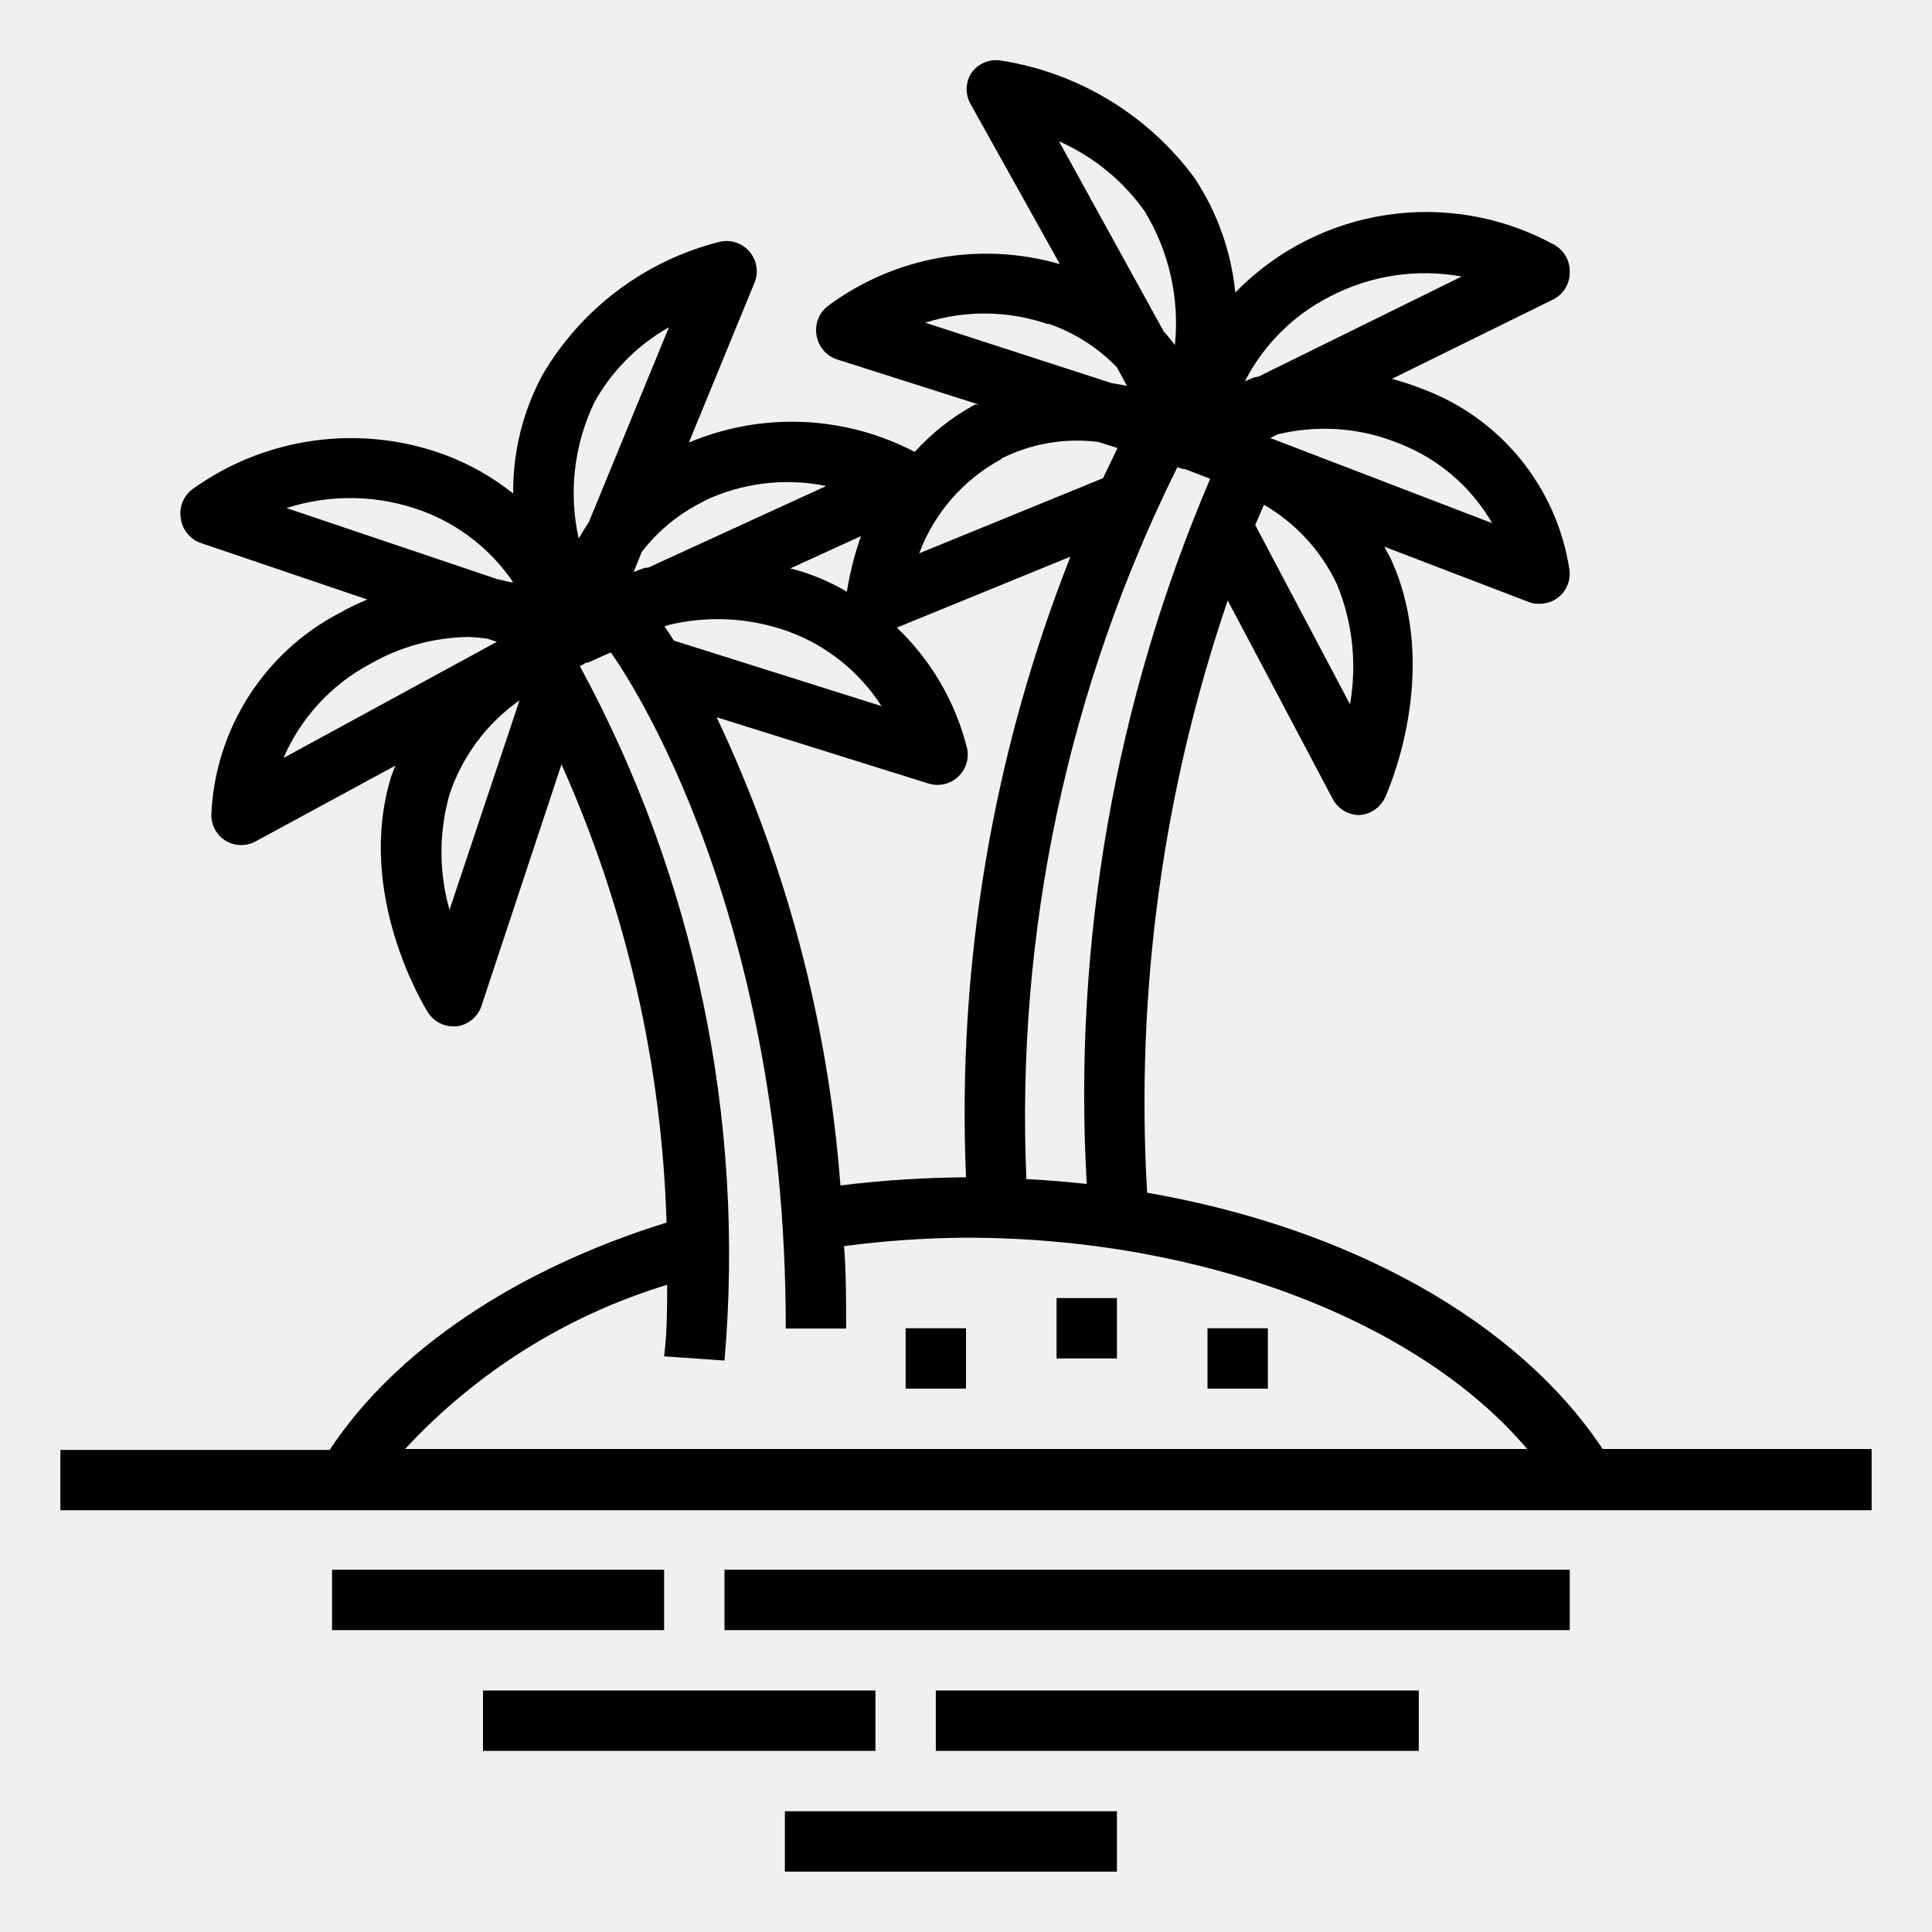
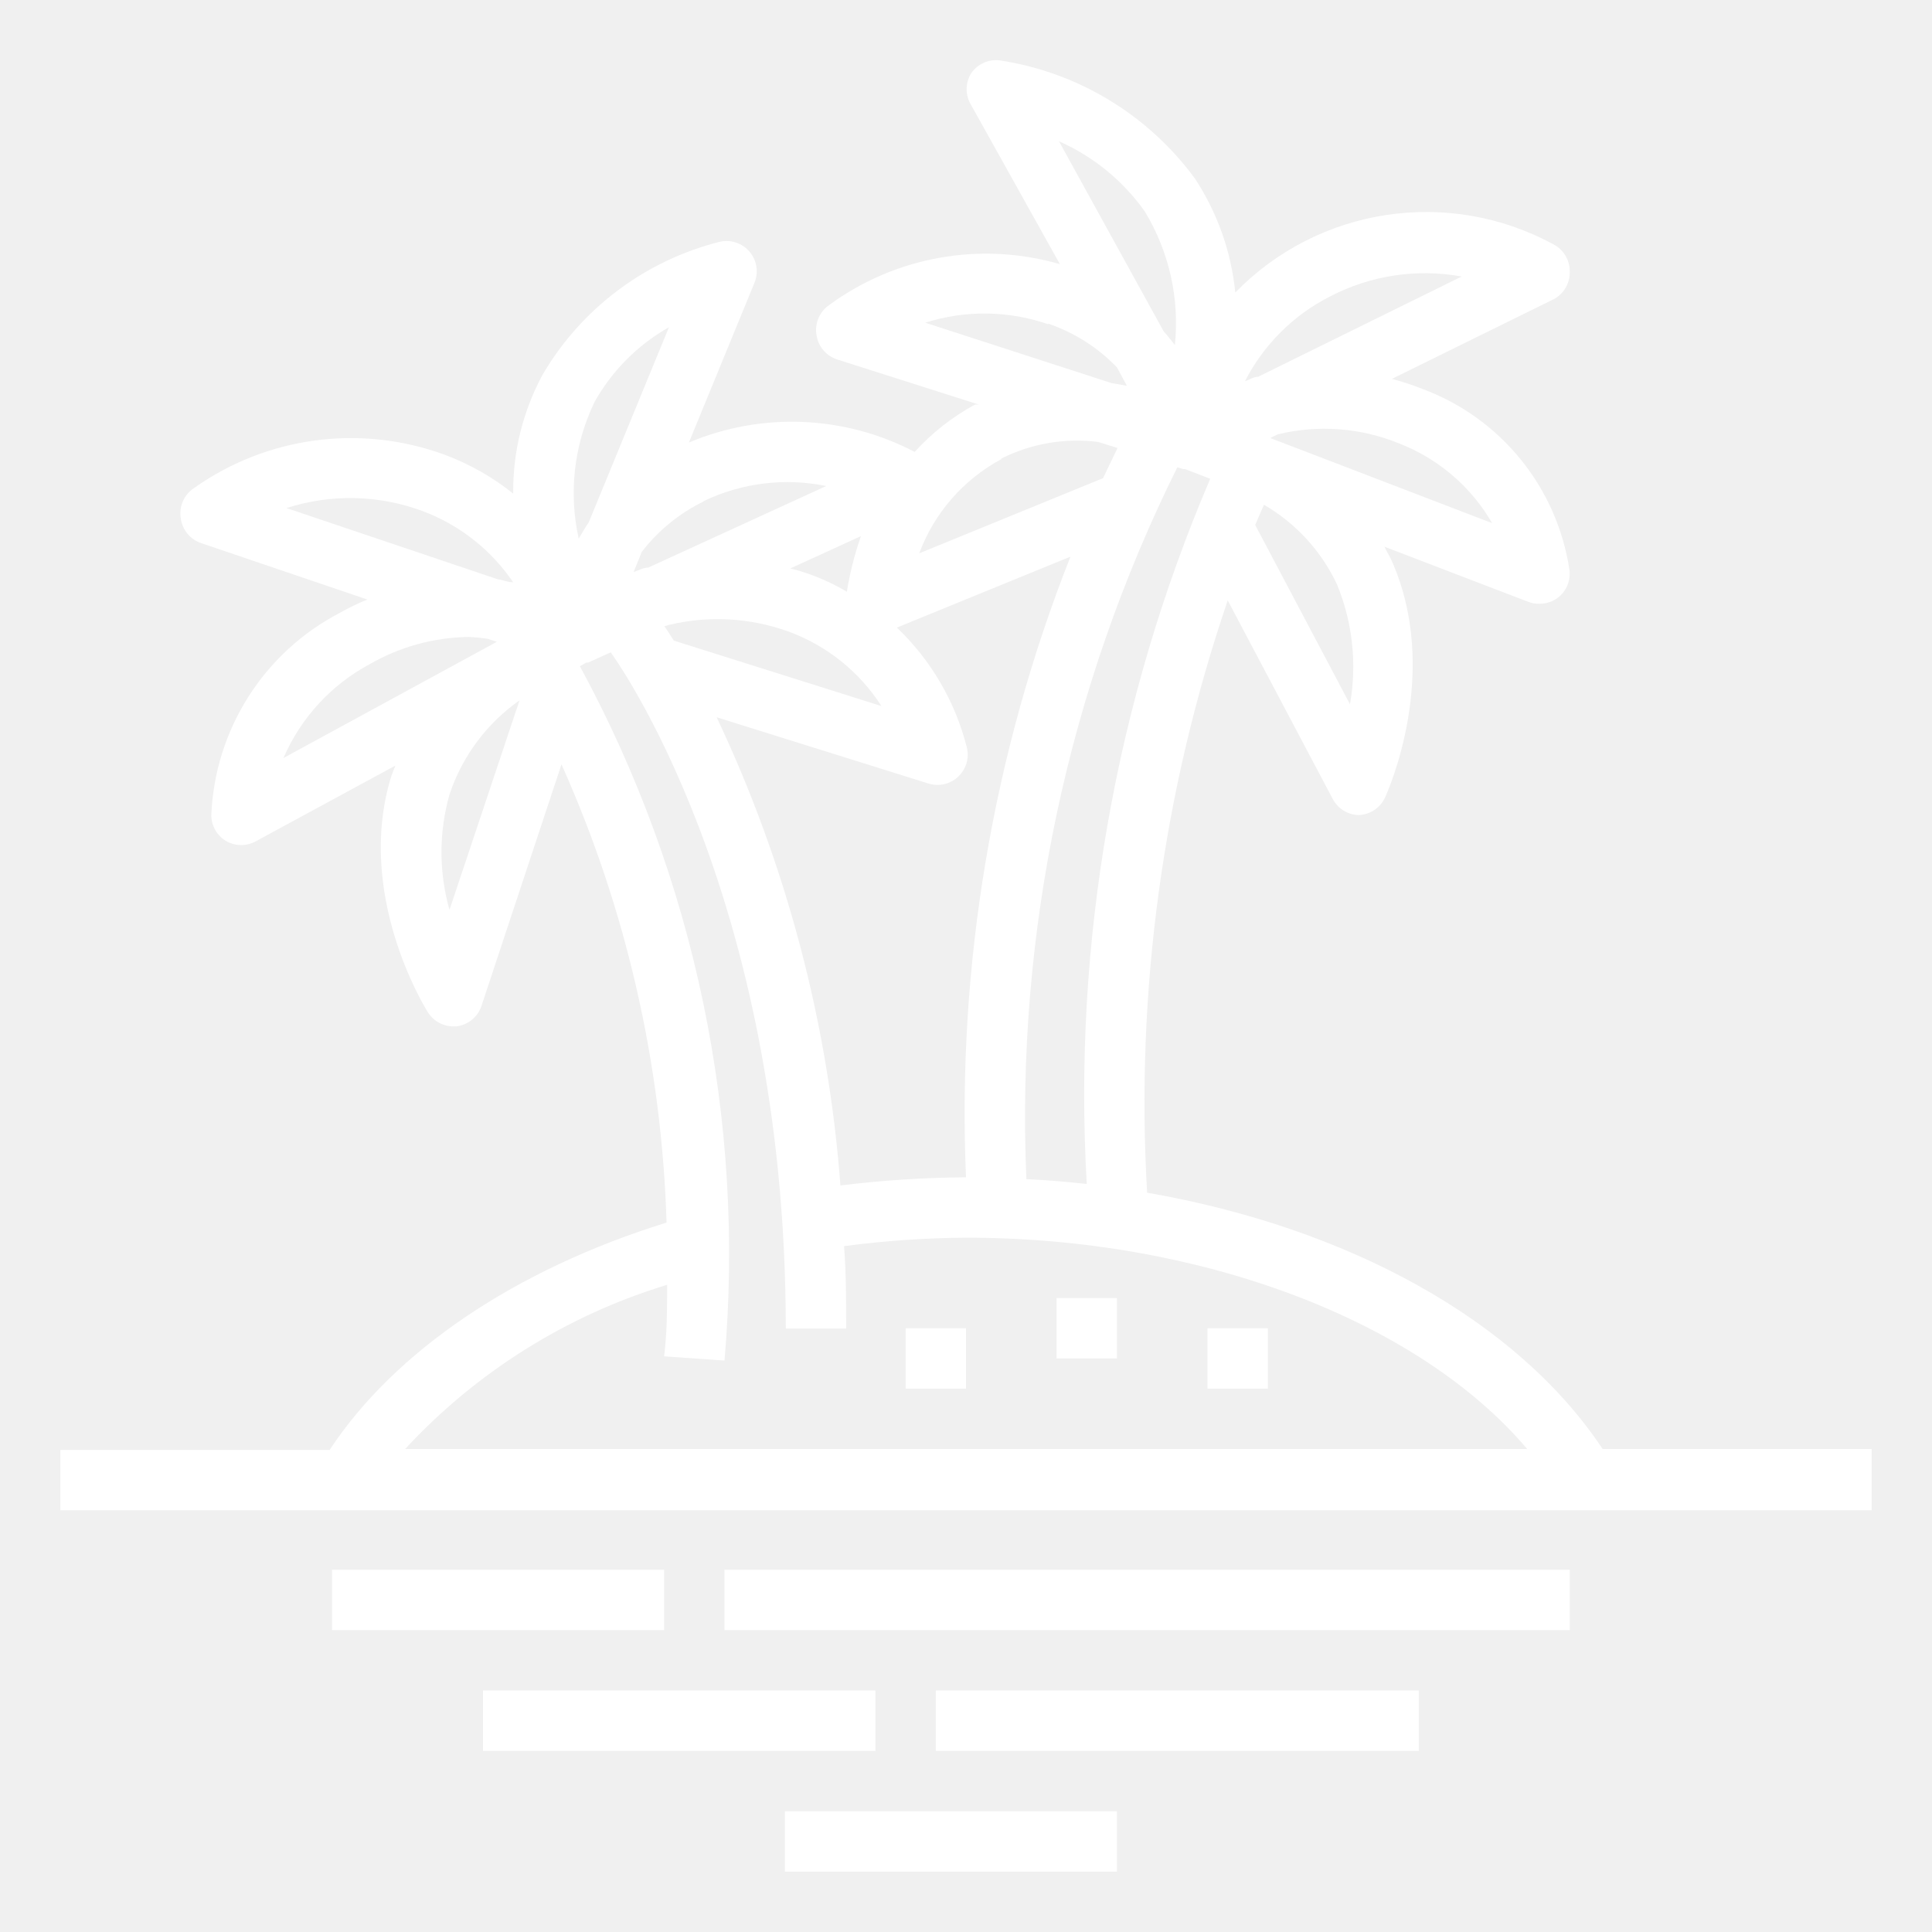
- <svg xmlns="http://www.w3.org/2000/svg" height="300px" width="300px" fill="#000000" viewBox="0 0 64 64" x="0px" y="0px">
+ <svg xmlns="http://www.w3.org/2000/svg" height="300px" width="300px" fill="#FFF" viewBox="0 0 64 64" x="0px" y="0px">
  <g>
    <rect x="24" y="52" width="28" height="2" />
    <rect x="11" y="52" width="11" height="2" />
    <rect x="35" y="43" width="2" height="2" />
    <rect x="40" y="44" width="2" height="2" />
    <rect x="30" y="44" width="2" height="2" />
    <rect x="31" y="56" width="16" height="2" />
    <rect x="16" y="56" width="13" height="2" />
    <rect x="26" y="60" width="11" height="2" />
    <path d="M38,39.51a51.49,51.49,0,0,1,2.67-19.62l3.48,6.58A1,1,0,0,0,45,27h0a1,1,0,0,0,.88-.58c.08-.17,1.88-4.16.21-7.87-.07-.15-.16-.29-.23-.44l4.75,1.82A.92.92,0,0,0,51,20a1,1,0,0,0,.62-.21,1,1,0,0,0,.37-.91,7.6,7.6,0,0,0-4.88-6,9.25,9.25,0,0,0-1-.33l5.3-2.61A1,1,0,0,0,52,9a1,1,0,0,0-.53-.9A8.83,8.83,0,0,0,40.92,9.69a8.36,8.36,0,0,0-1.34-3.78A9.86,9.86,0,0,0,33.12,2a1,1,0,0,0-.95.43,1,1,0,0,0,0,1.05l2.94,5.27a8.79,8.79,0,0,0-7.65,1.36,1,1,0,0,0-.41,1,1,1,0,0,0,.69.8l4.68,1.49-.12,0a7.62,7.62,0,0,0-2,1.57,8.78,8.78,0,0,0-7.48-.31l2.18-5.31a1,1,0,0,0-.16-1,1,1,0,0,0-1-.34,9.48,9.48,0,0,0-5.87,4.41A8.11,8.11,0,0,0,17,16.35a8.25,8.25,0,0,0-2.28-1.29,9,9,0,0,0-8.31,1.12,1,1,0,0,0-.42,1,1,1,0,0,0,.67.81l5.51,1.87a7.62,7.62,0,0,0-.91.44A7.92,7.92,0,0,0,7,27a1,1,0,0,0,.49.86,1,1,0,0,0,1,0l4.61-2.5c-.05.12-.1.24-.14.36-1.2,3.89,1.1,7.63,1.2,7.79A1,1,0,0,0,15,34h.12a1,1,0,0,0,.83-.68l2.65-8a40.07,40.07,0,0,1,3.48,15.18c-5,1.55-9,4.25-11.16,7.53H2v2H62V48H53.09C50.26,43.74,44.68,40.67,38,39.51Zm-2-.29c-.66-.07-1.32-.13-2-.16a48.36,48.36,0,0,1,5-23.58l.2.06h.06l.83.32A51.84,51.84,0,0,0,36,39.22ZM23.74,23.76l7,2.19a1,1,0,0,0,1-.22,1,1,0,0,0,.28-1,8.28,8.28,0,0,0-2.31-3.94l5.75-2.35A50.17,50.17,0,0,0,32,39a35.88,35.88,0,0,0-4.16.27A44,44,0,0,0,23.74,23.76Zm-1.62-3.05a6.92,6.92,0,0,1,4,.21,6.19,6.19,0,0,1,3.08,2.47l-6.88-2.17c-.12-.19-.22-.35-.31-.47Zm22.6,2.62-3.14-5.94.29-.67a6,6,0,0,1,2.42,2.64A7.16,7.16,0,0,1,44.72,23.33Zm1.63-8.64a6.12,6.12,0,0,1,3.08,2.64l-7.35-2.82.24-.12A6.54,6.54,0,0,1,46.35,14.69ZM44.06,9.82a6.8,6.8,0,0,1,4.36-.66l-6.74,3.32c-.15,0-.29.1-.44.15A6.44,6.44,0,0,1,44.06,9.82ZM37.92,7a7.13,7.13,0,0,1,1,4.43c-.12-.15-.24-.31-.37-.45L35.08,4.68A6.91,6.91,0,0,1,37.92,7Zm-3.2,3.72A5.71,5.71,0,0,1,37,12.17l.33.61-.51-.09-6.17-2A6.46,6.46,0,0,1,34.72,10.74Zm-1.55,4.47a5.59,5.59,0,0,1,3.21-.55l.64.2-.48,1-6.09,2.49A5.87,5.87,0,0,1,33.17,15.21Zm-5.12,4.41a7.06,7.06,0,0,0-1.21-.57,6.36,6.36,0,0,0-.66-.2l2.34-1.07A10.78,10.78,0,0,0,28.05,19.62Zm-4.74-3a6.42,6.42,0,0,1,4.06-.5l-5.89,2.7c-.17,0-.33.1-.49.15l.27-.67A5.81,5.81,0,0,1,23.31,16.61Zm-3.64-3.24a6.48,6.48,0,0,1,2.49-2.52L19.5,17.31c-.12.17-.22.35-.33.53A6.93,6.93,0,0,1,19.67,13.37ZM14,16.93a6.29,6.29,0,0,1,3,2.36c-.17,0-.34-.08-.51-.1l-7-2.36A6.89,6.89,0,0,1,14,16.93ZM12.25,22a6.74,6.74,0,0,1,3.28-.9,6.2,6.2,0,0,1,.62.06l.31.1L9.39,25.11A6.41,6.41,0,0,1,12.25,22Zm2.64,8.14a7,7,0,0,1,0-3.82,6.2,6.2,0,0,1,2.32-3.12ZM22.1,42.56c0,.78,0,1.56-.1,2.37l2,.14a40.84,40.84,0,0,0-4.79-23l.21-.12h.06l.75-.34,0,0c.06.08,5.8,7.9,5.8,22.4h2c0-.94,0-1.85-.07-2.73A32.35,32.35,0,0,1,32,41c7.82,0,15,2.76,18.59,7H13.42A19.6,19.6,0,0,1,22.1,42.56Z" />
  </g>
</svg>
